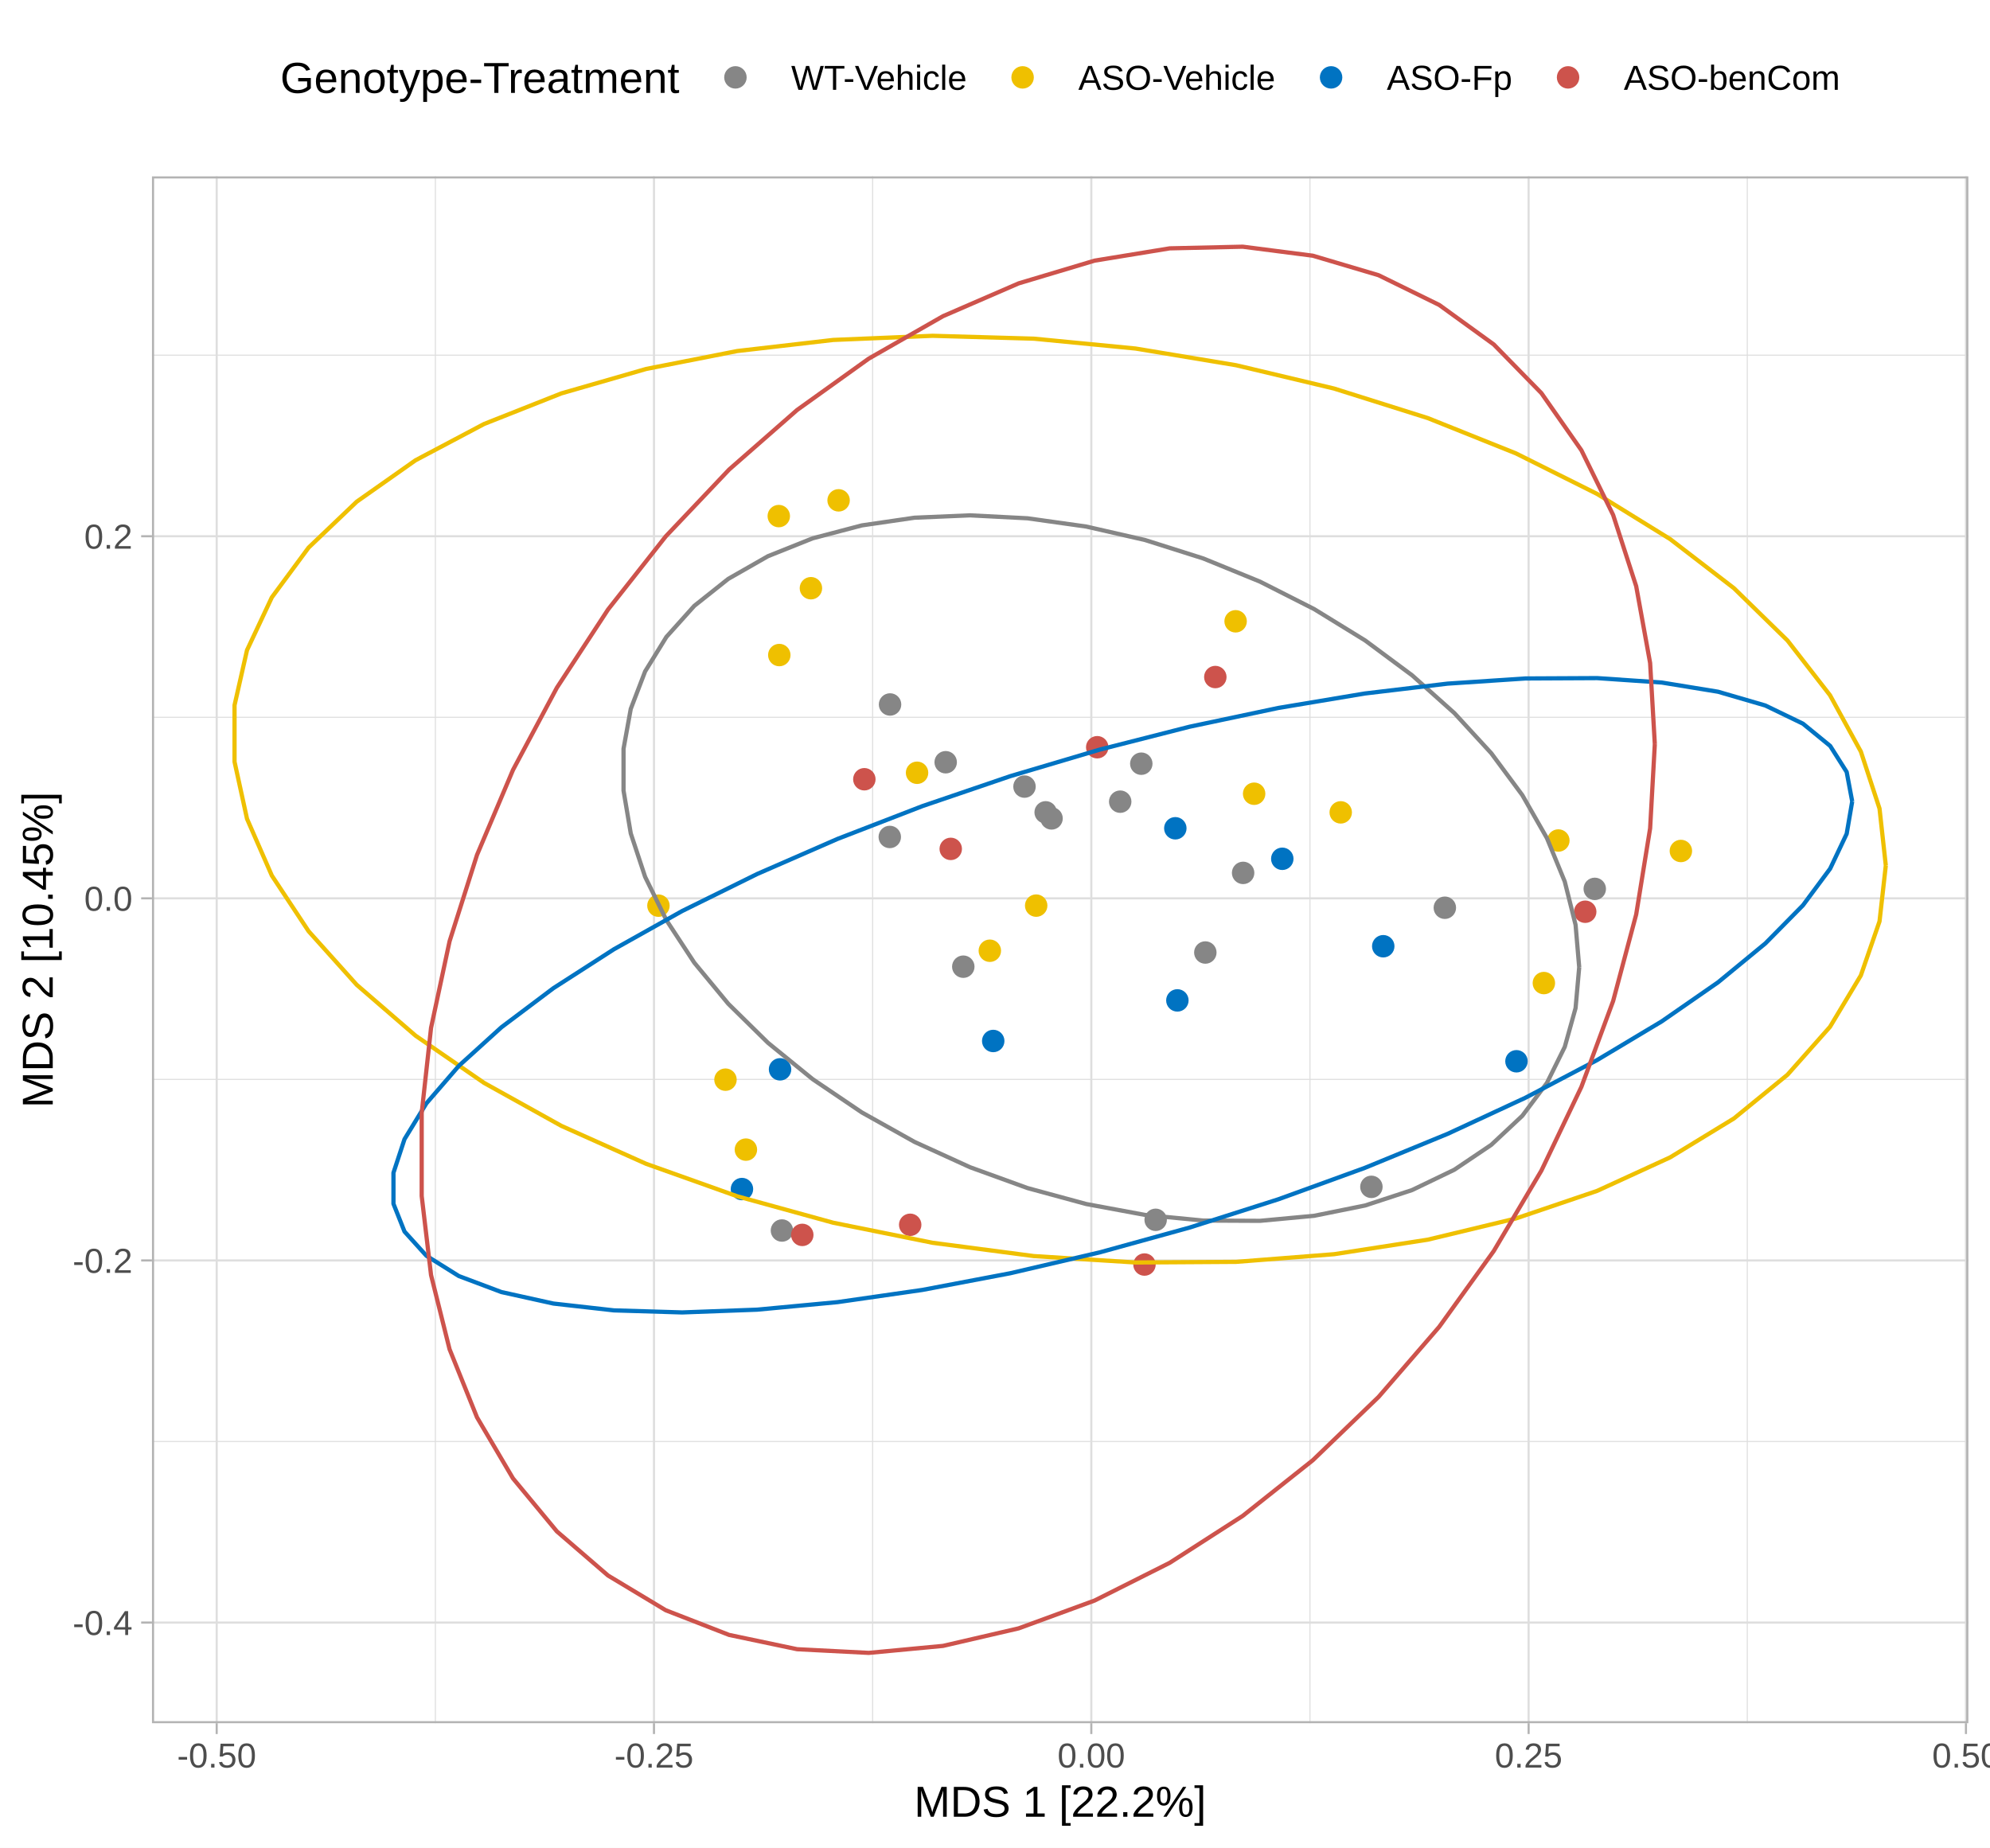
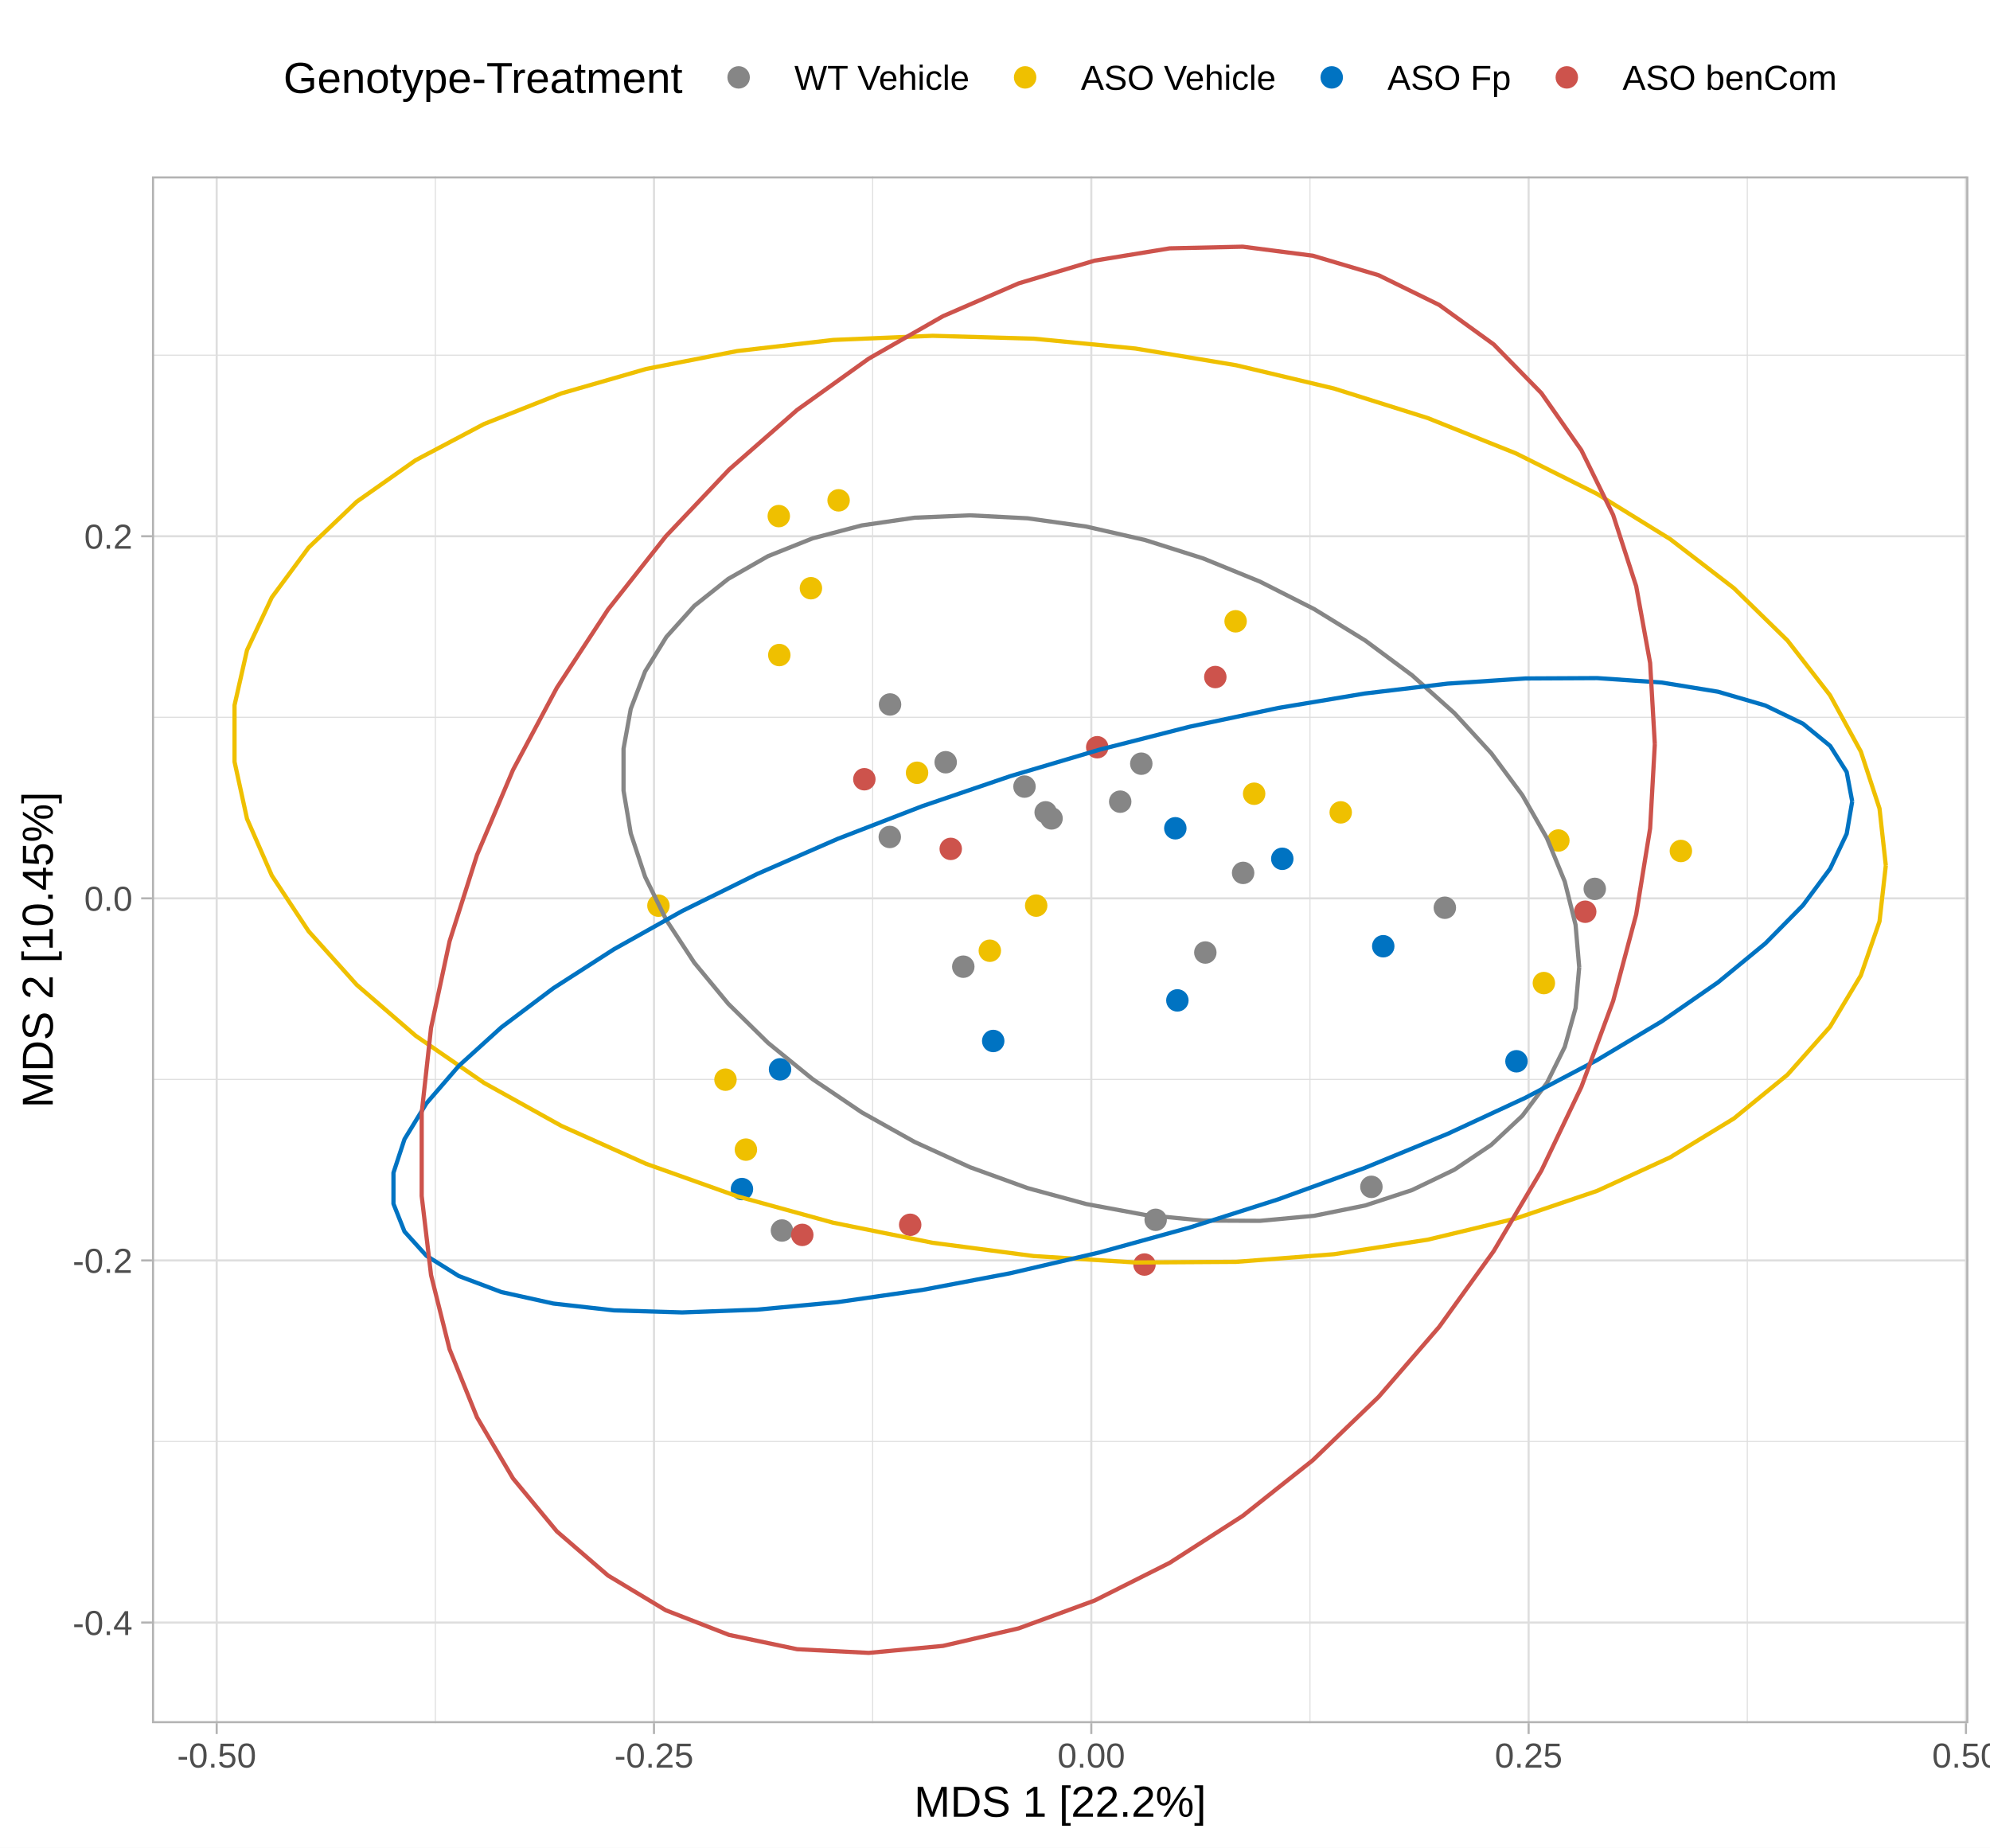
<svg xmlns="http://www.w3.org/2000/svg" width="504.00pt" height="468.00pt" viewBox="0 0 504.00 468.00">
  <g class="svglite">
    <defs>
      <style type="text/css">
    .svglite line, .svglite polyline, .svglite polygon, .svglite path, .svglite rect, .svglite circle {
      fill: none;
      stroke: #000000;
      stroke-linecap: round;
      stroke-linejoin: round;
      stroke-miterlimit: 10.00;
    }
    .svglite text {
      white-space: pre;
    }
    .svglite g.glyphgroup path {
      fill: inherit;
      stroke: none;
    }
  </style>
    </defs>
    <rect width="100%" height="100%" style="stroke: none; fill: #FFFFFF;" />
    <defs>
      <clipPath id="cpMC4wMHw1MDQuMDB8MC4wMHw0NjguMDA=">
        <rect x="0.00" y="0.00" width="504.00" height="468.00" />
      </clipPath>
    </defs>
    <g clip-path="url(#cpMC4wMHw1MDQuMDB8MC4wMHw0NjguMDA=)">
      <rect x="0.00" y="-0" width="504.00" height="468.00" style="stroke-width: 1.07; stroke: #FFFFFF; fill: #FFFFFF;" />
    </g>
    <defs>
      <clipPath id="cpMzguNDl8NDk4LjUyfDQ0LjY4fDQzNi41MA==">
        <rect x="38.49" y="44.68" width="460.03" height="391.83" />
      </clipPath>
    </defs>
    <g clip-path="url(#cpMzguNDl8NDk4LjUyfDQ0LjY4fDQzNi41MA==)">
      <rect x="38.49" y="44.68" width="460.03" height="391.83" style="stroke-width: 1.07; stroke: none; fill: #FFFFFF;" />
      <polyline points="38.49,365.14 498.52,365.14 " style="stroke-width: 0.27; stroke: #DEDEDE; stroke-linecap: butt;" />
      <polyline points="38.49,273.42 498.52,273.42 " style="stroke-width: 0.27; stroke: #DEDEDE; stroke-linecap: butt;" />
      <polyline points="38.49,181.70 498.52,181.70 " style="stroke-width: 0.27; stroke: #DEDEDE; stroke-linecap: butt;" />
      <polyline points="38.49,89.97 498.52,89.97 " style="stroke-width: 0.27; stroke: #DEDEDE; stroke-linecap: butt;" />
      <polyline points="110.26,436.50 110.26,44.68 " style="stroke-width: 0.27; stroke: #DEDEDE; stroke-linecap: butt;" />
      <polyline points="221.01,436.50 221.01,44.68 " style="stroke-width: 0.27; stroke: #DEDEDE; stroke-linecap: butt;" />
      <polyline points="331.77,436.50 331.77,44.68 " style="stroke-width: 0.27; stroke: #DEDEDE; stroke-linecap: butt;" />
      <polyline points="442.53,436.50 442.53,44.68 " style="stroke-width: 0.27; stroke: #DEDEDE; stroke-linecap: butt;" />
      <polyline points="38.49,411.01 498.52,411.01 " style="stroke-width: 0.53; stroke: #DEDEDE; stroke-linecap: butt;" />
      <polyline points="38.49,319.28 498.52,319.28 " style="stroke-width: 0.53; stroke: #DEDEDE; stroke-linecap: butt;" />
      <polyline points="38.49,227.56 498.52,227.56 " style="stroke-width: 0.53; stroke: #DEDEDE; stroke-linecap: butt;" />
      <polyline points="38.49,135.84 498.52,135.84 " style="stroke-width: 0.53; stroke: #DEDEDE; stroke-linecap: butt;" />
      <polyline points="54.88,436.50 54.88,44.68 " style="stroke-width: 0.53; stroke: #DEDEDE; stroke-linecap: butt;" />
      <polyline points="165.63,436.50 165.63,44.68 " style="stroke-width: 0.53; stroke: #DEDEDE; stroke-linecap: butt;" />
      <polyline points="276.39,436.50 276.39,44.68 " style="stroke-width: 0.53; stroke: #DEDEDE; stroke-linecap: butt;" />
      <polyline points="387.15,436.50 387.15,44.68 " style="stroke-width: 0.53; stroke: #DEDEDE; stroke-linecap: butt;" />
      <polyline points="497.91,436.50 497.91,44.68 " style="stroke-width: 0.53; stroke: #DEDEDE; stroke-linecap: butt;" />
      <circle cx="243.97" cy="244.87" r="2.49" style="stroke-width: 0.71; stroke: #868686; fill: #868686;" />
      <circle cx="347.33" cy="300.64" r="2.49" style="stroke-width: 0.71; stroke: #868686; fill: #868686;" />
      <circle cx="305.27" cy="241.28" r="2.49" style="stroke-width: 0.71; stroke: #868686; fill: #868686;" />
      <circle cx="266.32" cy="207.31" r="2.49" style="stroke-width: 0.71; stroke: #868686; fill: #868686;" />
      <circle cx="264.83" cy="205.77" r="2.49" style="stroke-width: 0.71; stroke: #868686; fill: #868686;" />
      <circle cx="225.35" cy="212.01" r="2.49" style="stroke-width: 0.71; stroke: #868686; fill: #868686;" />
      <circle cx="283.71" cy="203.07" r="2.49" style="stroke-width: 0.71; stroke: #868686; fill: #868686;" />
      <circle cx="314.84" cy="221.11" r="2.49" style="stroke-width: 0.71; stroke: #868686; fill: #868686;" />
      <circle cx="262.43" cy="229.40" r="2.49" style="stroke-width: 0.71; stroke: #EFC000; fill: #EFC000;" />
      <circle cx="166.76" cy="229.41" r="2.49" style="stroke-width: 0.71; stroke: #EFC000; fill: #EFC000;" />
      <circle cx="183.74" cy="273.49" r="2.49" style="stroke-width: 0.71; stroke: #EFC000; fill: #EFC000;" />
      <circle cx="188.91" cy="291.21" r="2.49" style="stroke-width: 0.71; stroke: #EFC000; fill: #EFC000;" />
      <circle cx="339.56" cy="205.78" r="2.49" style="stroke-width: 0.71; stroke: #EFC000; fill: #EFC000;" />
      <circle cx="212.39" cy="126.74" r="2.49" style="stroke-width: 0.71; stroke: #EFC000; fill: #EFC000;" />
      <circle cx="205.38" cy="149.00" r="2.49" style="stroke-width: 0.71; stroke: #EFC000; fill: #EFC000;" />
      <circle cx="197.24" cy="130.73" r="2.49" style="stroke-width: 0.71; stroke: #EFC000; fill: #EFC000;" />
      <circle cx="187.91" cy="301.20" r="2.49" style="stroke-width: 0.71; stroke: #0073C2; fill: #0073C2;" />
      <circle cx="197.56" cy="270.87" r="2.49" style="stroke-width: 0.71; stroke: #0073C2; fill: #0073C2;" />
      <circle cx="251.55" cy="263.69" r="2.49" style="stroke-width: 0.71; stroke: #0073C2; fill: #0073C2;" />
      <circle cx="298.19" cy="253.41" r="2.49" style="stroke-width: 0.71; stroke: #0073C2; fill: #0073C2;" />
      <circle cx="324.76" cy="217.54" r="2.49" style="stroke-width: 0.71; stroke: #0073C2; fill: #0073C2;" />
      <circle cx="297.67" cy="209.81" r="2.49" style="stroke-width: 0.71; stroke: #0073C2; fill: #0073C2;" />
      <circle cx="384.07" cy="268.83" r="2.49" style="stroke-width: 0.71; stroke: #0073C2; fill: #0073C2;" />
      <circle cx="350.33" cy="239.69" r="2.49" style="stroke-width: 0.71; stroke: #0073C2; fill: #0073C2;" />
      <circle cx="292.69" cy="308.99" r="2.49" style="stroke-width: 0.71; stroke: #868686; fill: #868686;" />
      <circle cx="198.04" cy="311.70" r="2.49" style="stroke-width: 0.71; stroke: #868686; fill: #868686;" />
      <circle cx="239.51" cy="193.08" r="2.49" style="stroke-width: 0.71; stroke: #868686; fill: #868686;" />
      <circle cx="289.05" cy="193.45" r="2.49" style="stroke-width: 0.71; stroke: #868686; fill: #868686;" />
      <circle cx="259.47" cy="199.25" r="2.49" style="stroke-width: 0.71; stroke: #868686; fill: #868686;" />
      <circle cx="365.93" cy="229.94" r="2.49" style="stroke-width: 0.71; stroke: #868686; fill: #868686;" />
      <circle cx="403.90" cy="225.16" r="2.49" style="stroke-width: 0.71; stroke: #868686; fill: #868686;" />
      <circle cx="225.42" cy="178.45" r="2.49" style="stroke-width: 0.71; stroke: #868686; fill: #868686;" />
      <circle cx="232.26" cy="195.75" r="2.49" style="stroke-width: 0.71; stroke: #EFC000; fill: #EFC000;" />
      <circle cx="391.01" cy="249.02" r="2.49" style="stroke-width: 0.71; stroke: #EFC000; fill: #EFC000;" />
      <circle cx="197.37" cy="165.93" r="2.49" style="stroke-width: 0.71; stroke: #EFC000; fill: #EFC000;" />
      <circle cx="250.69" cy="240.83" r="2.49" style="stroke-width: 0.71; stroke: #EFC000; fill: #EFC000;" />
      <circle cx="317.63" cy="201.06" r="2.49" style="stroke-width: 0.71; stroke: #EFC000; fill: #EFC000;" />
      <circle cx="425.71" cy="215.56" r="2.49" style="stroke-width: 0.71; stroke: #EFC000; fill: #EFC000;" />
      <circle cx="312.94" cy="157.38" r="2.49" style="stroke-width: 0.71; stroke: #EFC000; fill: #EFC000;" />
      <circle cx="394.68" cy="212.91" r="2.49" style="stroke-width: 0.71; stroke: #EFC000; fill: #EFC000;" />
      <circle cx="240.79" cy="215.03" r="2.49" style="stroke-width: 0.71; stroke: #CD534C; fill: #CD534C;" />
      <circle cx="230.52" cy="310.25" r="2.49" style="stroke-width: 0.71; stroke: #CD534C; fill: #CD534C;" />
      <circle cx="289.86" cy="320.32" r="2.49" style="stroke-width: 0.71; stroke: #CD534C; fill: #CD534C;" />
      <circle cx="203.19" cy="312.81" r="2.49" style="stroke-width: 0.71; stroke: #CD534C; fill: #CD534C;" />
      <circle cx="277.89" cy="189.28" r="2.49" style="stroke-width: 0.71; stroke: #CD534C; fill: #CD534C;" />
      <circle cx="218.91" cy="197.39" r="2.49" style="stroke-width: 0.71; stroke: #CD534C; fill: #CD534C;" />
      <circle cx="401.48" cy="230.95" r="2.49" style="stroke-width: 0.71; stroke: #CD534C; fill: #CD534C;" />
      <circle cx="307.80" cy="171.50" r="2.49" style="stroke-width: 0.71; stroke: #CD534C; fill: #CD534C;" />
      <polyline points="399.96,245.01 399.04,234.27 396.30,223.31 391.78,212.30 385.55,201.41 377.69,190.80 368.34,180.63 357.64,171.06 345.74,162.23 332.82,154.28 319.09,147.32 304.74,141.46 290.00,136.79 275.10,133.38 260.24,131.29 245.68,130.54 231.61,131.14 218.26,133.09 205.83,136.36 194.50,140.89 184.45,146.63 175.84,153.47 168.78,161.33 163.39,170.07 159.75,179.57 157.92,189.68 157.92,200.25 159.75,211.11 163.39,222.12 168.78,233.09 175.84,243.86 184.45,254.27 194.50,264.15 205.83,273.37 218.26,281.78 231.61,289.25 245.68,295.67 260.24,300.95 275.10,304.99 290.00,307.75 304.74,309.18 319.09,309.25 332.82,307.97 345.74,305.36 357.64,301.45 368.34,296.30 377.69,290.00 385.55,282.64 391.78,274.33 396.30,265.19 399.04,255.36 399.96,245.01 " style="stroke-width: 1.07; stroke: #868686; stroke-linecap: butt;" />
      <polyline points="477.61,219.24 476.02,204.82 471.29,190.38 463.48,176.11 452.71,162.25 439.14,148.99 422.98,136.55 404.48,125.11 383.92,114.84 361.60,105.90 337.87,98.42 313.08,92.52 287.62,88.29 261.86,85.79 236.20,85.06 211.03,86.11 186.72,88.92 163.65,93.46 142.17,99.65 122.60,107.40 105.24,116.59 90.35,127.08 78.16,138.71 68.85,151.31 62.56,164.69 59.40,178.64 59.40,192.96 62.56,207.41 68.85,221.80 78.16,235.89 90.35,249.47 105.24,262.34 122.60,274.31 142.17,285.19 163.65,294.81 186.72,303.03 211.03,309.73 236.20,314.81 261.86,318.18 287.62,319.80 313.08,319.64 337.87,317.70 361.60,314.02 383.92,308.65 404.48,301.67 422.98,293.18 439.14,283.32 452.71,272.24 463.48,260.10 471.29,247.08 476.02,233.39 477.61,219.24 " style="stroke-width: 1.07; stroke: #EFC000; stroke-linecap: butt;" />
      <polyline points="469.10,203.01 467.70,195.55 463.52,188.95 456.62,183.31 447.10,178.71 435.12,175.22 420.85,172.89 404.50,171.77 386.34,171.86 366.62,173.17 345.65,175.67 323.76,179.33 301.26,184.09 278.51,189.89 255.84,196.62 233.60,204.20 212.13,212.50 191.75,221.40 172.77,230.77 155.48,240.46 140.15,250.32 126.99,260.22 116.22,269.98 108.00,279.48 102.45,288.56 99.65,297.08 99.65,304.93 102.45,311.97 108.00,318.10 116.22,323.24 126.99,327.29 140.15,330.20 155.48,331.93 172.77,332.45 191.75,331.75 212.13,329.84 233.60,326.75 255.84,322.53 278.51,317.24 301.26,310.96 323.76,303.79 345.65,295.84 366.62,287.22 386.34,278.07 404.50,268.52 420.85,258.73 435.12,248.83 447.10,238.98 456.62,229.33 463.52,220.03 467.70,211.21 469.10,203.01 " style="stroke-width: 1.07; stroke: #0073C2; stroke-linecap: butt;" />
      <polyline points="419.11,188.49 417.92,167.94 414.39,148.49 408.55,130.44 400.51,114.05 390.38,99.58 378.32,87.25 364.50,77.24 349.14,69.71 332.48,64.77 314.75,62.49 296.24,62.91 277.23,66.02 257.99,71.78 238.83,80.09 220.03,90.84 201.88,103.85 184.66,118.94 168.61,135.87 154.00,154.39 141.03,174.22 129.92,195.04 120.81,216.56 113.86,238.44 109.17,260.36 106.80,281.97 106.80,302.95 109.17,322.99 113.86,341.78 120.81,359.03 129.92,374.49 141.03,387.91 154.00,399.10 168.61,407.89 184.66,414.14 201.88,417.76 220.03,418.69 238.83,416.92 257.99,412.48 277.23,405.43 296.24,395.88 314.75,383.98 332.48,369.90 349.14,353.86 364.50,336.10 378.32,316.89 390.38,296.53 400.51,275.32 408.55,253.57 414.39,231.64 417.92,209.83 419.11,188.49 " style="stroke-width: 1.07; stroke: #CD534C; stroke-linecap: butt;" />
      <rect x="38.49" y="44.68" width="460.03" height="391.83" style="stroke-width: 1.07; stroke: #B3B3B3;" />
    </g>
    <g clip-path="url(#cpMC4wMHw1MDQuMDB8MC4wMHw0NjguMDA=)">
      <text x="33.56" y="414.16" text-anchor="end" style="font-size: 8.80px;fill: #4D4D4D; font-family: &quot;Arial&quot;;" textLength="15.14px" lengthAdjust="spacingAndGlyphs">-0.4</text>
      <text x="33.56" y="322.43" text-anchor="end" style="font-size: 8.80px;fill: #4D4D4D; font-family: &quot;Arial&quot;;" textLength="15.14px" lengthAdjust="spacingAndGlyphs">-0.2</text>
      <text x="33.56" y="230.71" text-anchor="end" style="font-size: 8.80px;fill: #4D4D4D; font-family: &quot;Arial&quot;;" textLength="12.22px" lengthAdjust="spacingAndGlyphs">0.0</text>
      <text x="33.56" y="138.99" text-anchor="end" style="font-size: 8.80px;fill: #4D4D4D; font-family: &quot;Arial&quot;;" textLength="12.22px" lengthAdjust="spacingAndGlyphs">0.2</text>
      <polyline points="35.75,411.01 38.49,411.01 " style="stroke-width: 0.53; stroke: #B3B3B3; stroke-linecap: butt;" />
      <polyline points="35.75,319.28 38.49,319.28 " style="stroke-width: 0.53; stroke: #B3B3B3; stroke-linecap: butt;" />
      <polyline points="35.75,227.56 38.49,227.56 " style="stroke-width: 0.53; stroke: #B3B3B3; stroke-linecap: butt;" />
      <polyline points="35.75,135.84 38.49,135.84 " style="stroke-width: 0.53; stroke: #B3B3B3; stroke-linecap: butt;" />
      <polyline points="54.88,439.24 54.88,436.50 " style="stroke-width: 0.53; stroke: #B3B3B3; stroke-linecap: butt;" />
      <polyline points="165.63,439.24 165.63,436.50 " style="stroke-width: 0.53; stroke: #B3B3B3; stroke-linecap: butt;" />
      <polyline points="276.39,439.24 276.39,436.50 " style="stroke-width: 0.53; stroke: #B3B3B3; stroke-linecap: butt;" />
      <polyline points="387.15,439.24 387.15,436.50 " style="stroke-width: 0.53; stroke: #B3B3B3; stroke-linecap: butt;" />
      <polyline points="497.91,439.24 497.91,436.50 " style="stroke-width: 0.53; stroke: #B3B3B3; stroke-linecap: butt;" />
      <text x="54.88" y="447.74" text-anchor="middle" style="font-size: 8.80px;fill: #4D4D4D; font-family: &quot;Arial&quot;;" textLength="20.03px" lengthAdjust="spacingAndGlyphs">-0.50</text>
      <text x="165.63" y="447.74" text-anchor="middle" style="font-size: 8.80px;fill: #4D4D4D; font-family: &quot;Arial&quot;;" textLength="20.03px" lengthAdjust="spacingAndGlyphs">-0.25</text>
      <text x="276.39" y="447.74" text-anchor="middle" style="font-size: 8.80px;fill: #4D4D4D; font-family: &quot;Arial&quot;;" textLength="17.11px" lengthAdjust="spacingAndGlyphs">0.00</text>
      <text x="387.15" y="447.74" text-anchor="middle" style="font-size: 8.80px;fill: #4D4D4D; font-family: &quot;Arial&quot;;" textLength="17.11px" lengthAdjust="spacingAndGlyphs">0.25</text>
      <text x="497.91" y="447.74" text-anchor="middle" style="font-size: 8.80px;fill: #4D4D4D; font-family: &quot;Arial&quot;;" textLength="17.11px" lengthAdjust="spacingAndGlyphs">0.50</text>
      <text x="268.50" y="460.20" text-anchor="middle" style="font-size: 11.00px; font-family: &quot;Arial&quot;;" textLength="74.03px" lengthAdjust="spacingAndGlyphs">MDS 1 [22.2%]</text>
      <text transform="translate(13.36,240.59) rotate(-90)" text-anchor="middle" style="font-size: 11.00px; font-family: &quot;Arial&quot;;" textLength="80.16px" lengthAdjust="spacingAndGlyphs">MDS 2 [10.45%]</text>
-       <rect x="65.51" y="5.48" width="405.99" height="28.24" style="stroke-width: 1.07; stroke: none; fill: #FFFFFF;" />
-       <text x="70.99" y="23.54" style="font-size: 11.00px; font-family: &quot;Arial&quot;;" textLength="101.16px" lengthAdjust="spacingAndGlyphs">Genotype-Treatment</text>
-       <rect x="177.62" y="10.96" width="17.28" height="17.28" style="stroke-width: 1.07; stroke: none; fill: #FFFFFF;" />
-       <circle cx="186.26" cy="19.60" r="2.49" style="stroke-width: 0.71; stroke: #868686; fill: #868686;" />
-       <rect x="250.35" y="10.96" width="17.28" height="17.28" style="stroke-width: 1.07; stroke: none; fill: #FFFFFF;" />
-       <circle cx="258.99" cy="19.60" r="2.49" style="stroke-width: 0.71; stroke: #EFC000; fill: #EFC000;" />
-       <rect x="328.48" y="10.96" width="17.28" height="17.28" style="stroke-width: 1.07; stroke: none; fill: #FFFFFF;" />
-       <circle cx="337.12" cy="19.60" r="2.49" style="stroke-width: 0.71; stroke: #0073C2; fill: #0073C2;" />
-       <rect x="388.50" y="10.96" width="17.28" height="17.28" style="stroke-width: 1.07; stroke: none; fill: #FFFFFF;" />
-       <circle cx="397.14" cy="19.60" r="2.49" style="stroke-width: 0.71; stroke: #CD534C; fill: #CD534C;" />
-       <text x="200.38" y="22.75" style="font-size: 8.80px; font-family: &quot;Arial&quot;;" textLength="44.48px" lengthAdjust="spacingAndGlyphs">WT-Vehicle</text>
-       <text x="273.11" y="22.75" style="font-size: 8.80px; font-family: &quot;Arial&quot;;" textLength="49.89px" lengthAdjust="spacingAndGlyphs">ASO-Vehicle</text>
-       <text x="351.23" y="22.75" style="font-size: 8.80px; font-family: &quot;Arial&quot;;" textLength="31.78px" lengthAdjust="spacingAndGlyphs">ASO-Fp</text>
-       <text x="411.25" y="22.75" style="font-size: 8.80px; font-family: &quot;Arial&quot;;" textLength="54.77px" lengthAdjust="spacingAndGlyphs">ASO-benCom</text>
+       <rect x="66.31" y="5.48" width="404.38" height="28.24" style="stroke-width: 1.07; stroke: none; fill: #FFFFFF;" />
+       <text x="71.79" y="23.54" style="font-size: 11.00px; font-family: &quot;Arial&quot;;" textLength="101.16px" lengthAdjust="spacingAndGlyphs">Genotype-Treatment</text>
+       <rect x="178.43" y="10.96" width="17.28" height="17.28" style="stroke-width: 1.07; stroke: none; fill: #FFFFFF;" />
+       <circle cx="187.07" cy="19.60" r="2.49" style="stroke-width: 0.71; stroke: #868686; fill: #868686;" />
+       <rect x="250.99" y="10.96" width="17.28" height="17.28" style="stroke-width: 1.07; stroke: none; fill: #FFFFFF;" />
+       <circle cx="259.63" cy="19.60" r="2.49" style="stroke-width: 0.71; stroke: #EFC000; fill: #EFC000;" />
+       <rect x="328.64" y="10.96" width="17.28" height="17.28" style="stroke-width: 1.07; stroke: none; fill: #FFFFFF;" />
+       <circle cx="337.28" cy="19.60" r="2.49" style="stroke-width: 0.71; stroke: #0073C2; fill: #0073C2;" />
+       <rect x="388.18" y="10.96" width="17.28" height="17.28" style="stroke-width: 1.07; stroke: none; fill: #FFFFFF;" />
+       <circle cx="396.82" cy="19.60" r="2.49" style="stroke-width: 0.71; stroke: #CD534C; fill: #CD534C;" />
+       <text x="201.19" y="22.75" style="font-size: 8.80px; font-family: &quot;Arial&quot;;" textLength="44.33px" lengthAdjust="spacingAndGlyphs">WT Vehicle</text>
+       <text x="273.75" y="22.75" style="font-size: 8.80px; font-family: &quot;Arial&quot;;" textLength="49.41px" lengthAdjust="spacingAndGlyphs">ASO Vehicle</text>
+       <text x="351.40" y="22.75" style="font-size: 8.80px; font-family: &quot;Arial&quot;;" textLength="31.30px" lengthAdjust="spacingAndGlyphs">ASO Fp</text>
+       <text x="410.93" y="22.75" style="font-size: 8.80px; font-family: &quot;Arial&quot;;" textLength="54.28px" lengthAdjust="spacingAndGlyphs">ASO benCom</text>
    </g>
  </g>
</svg>
